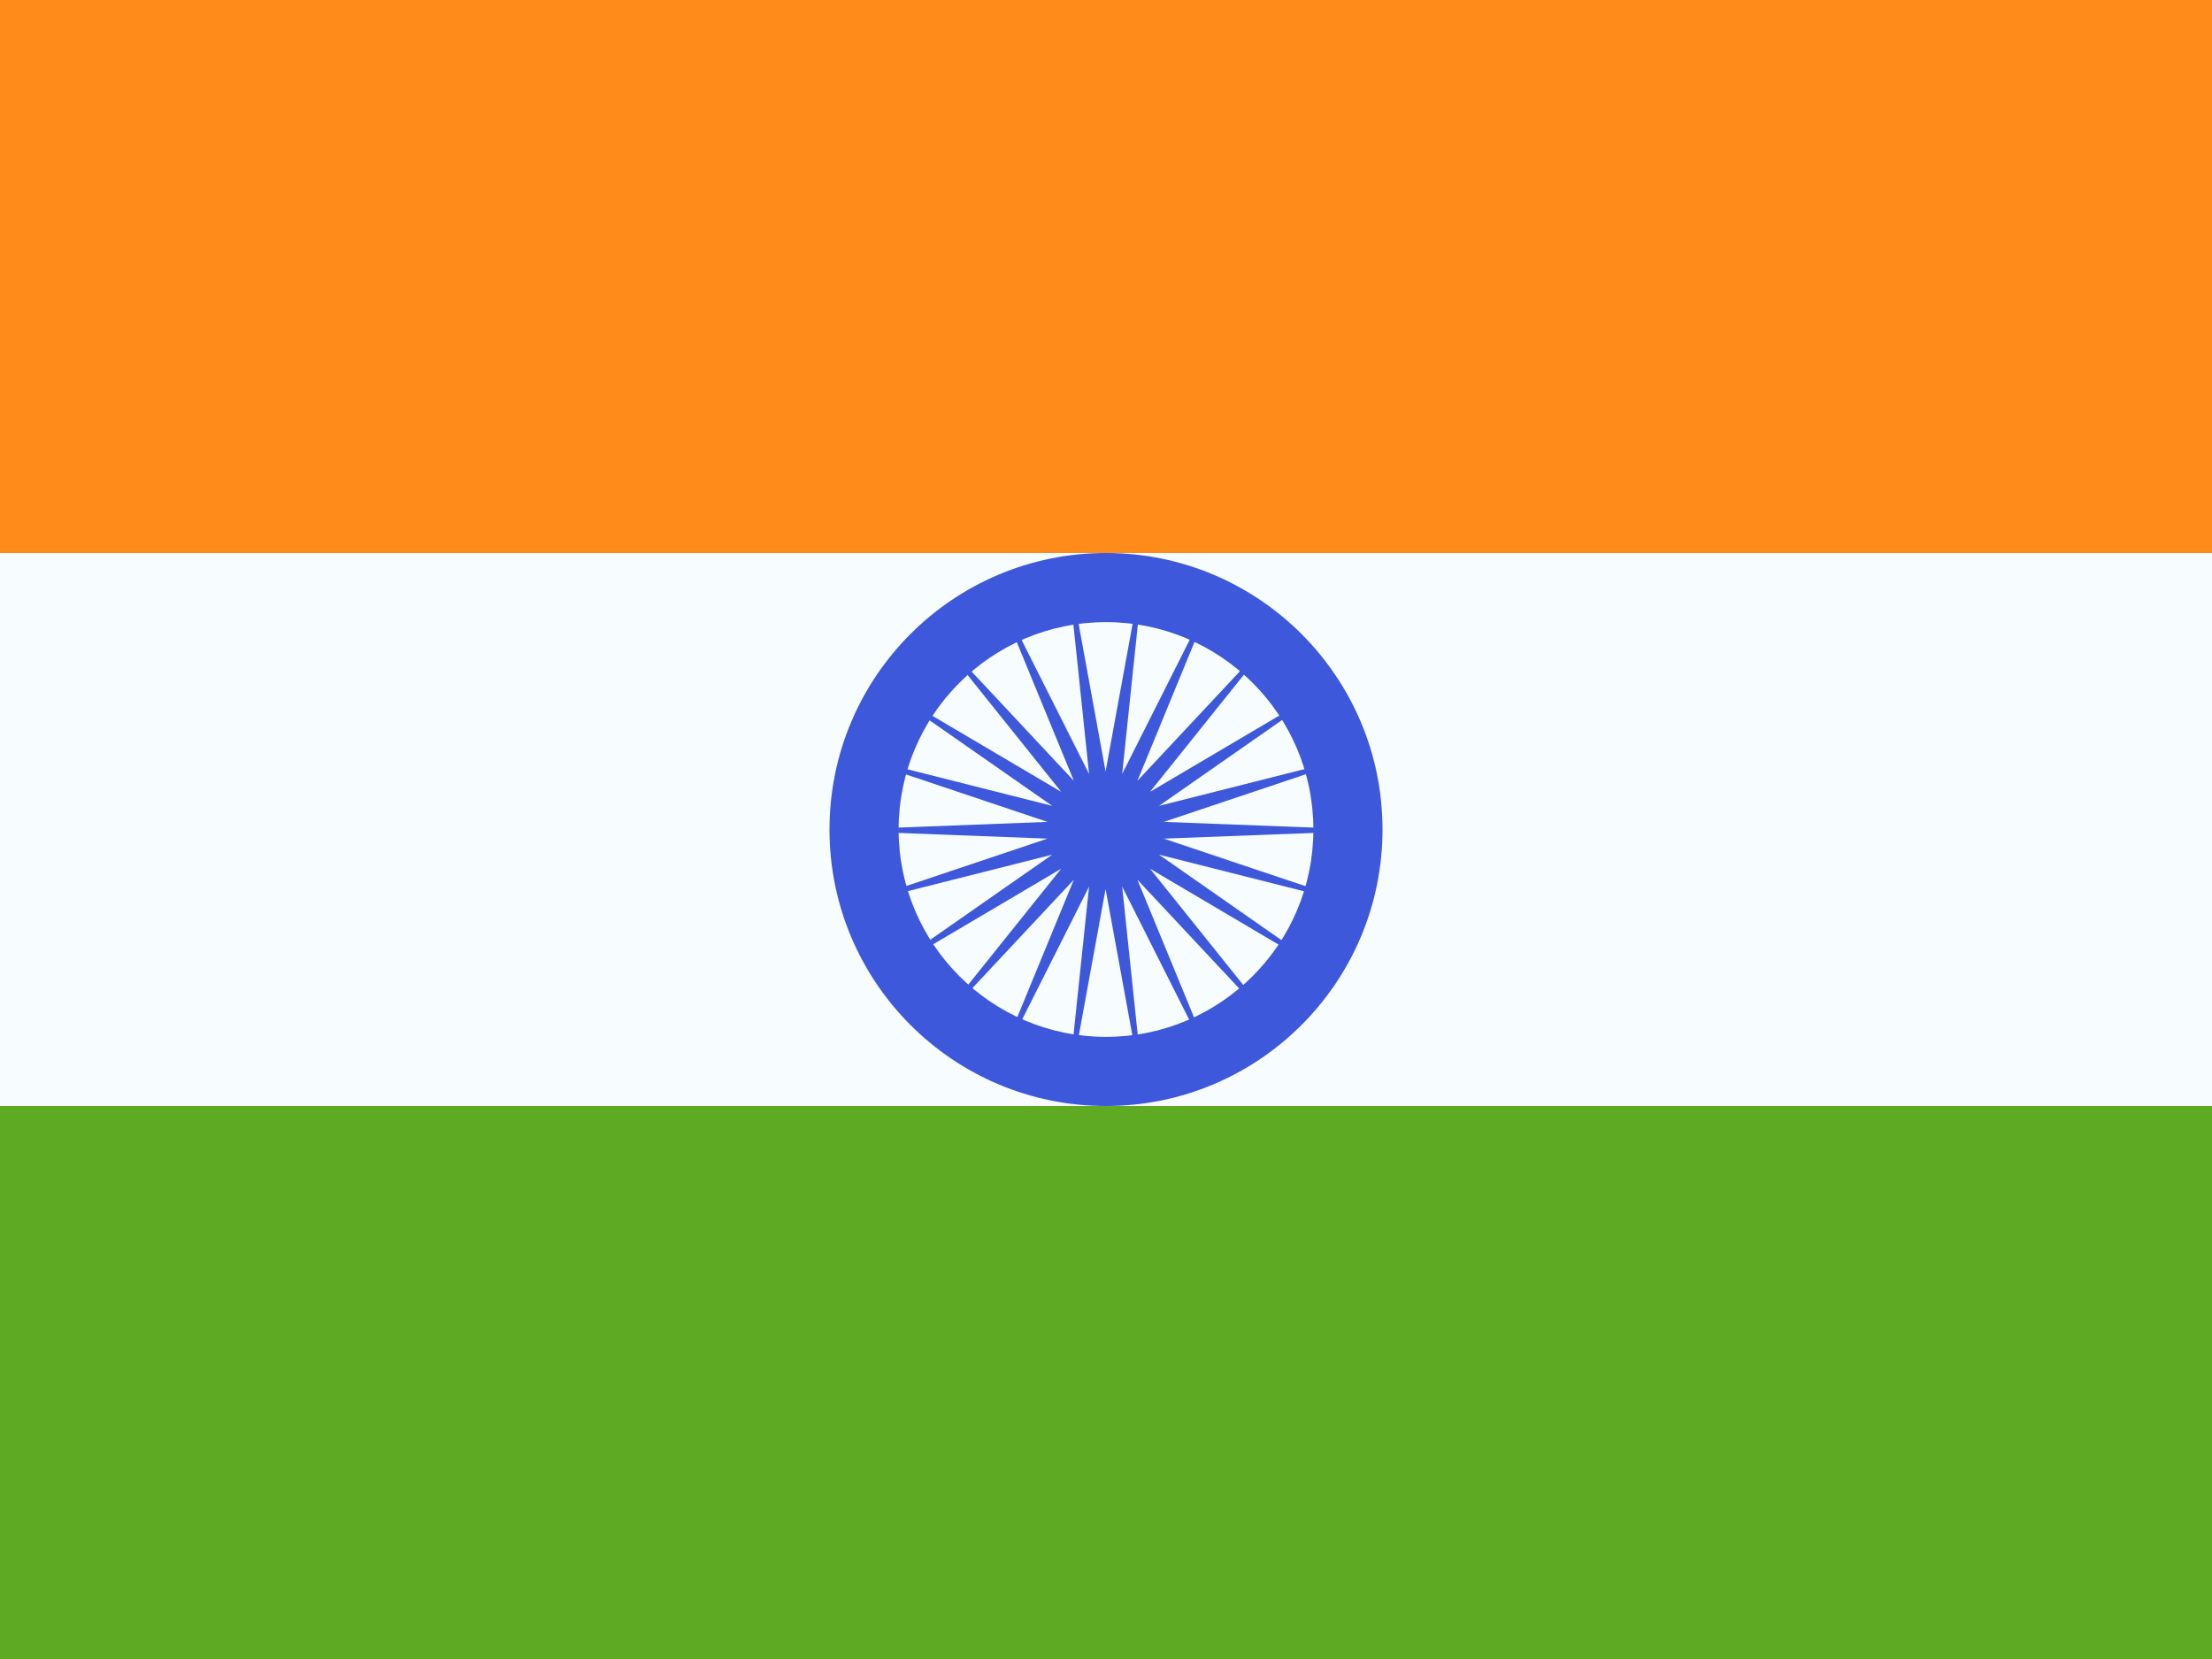
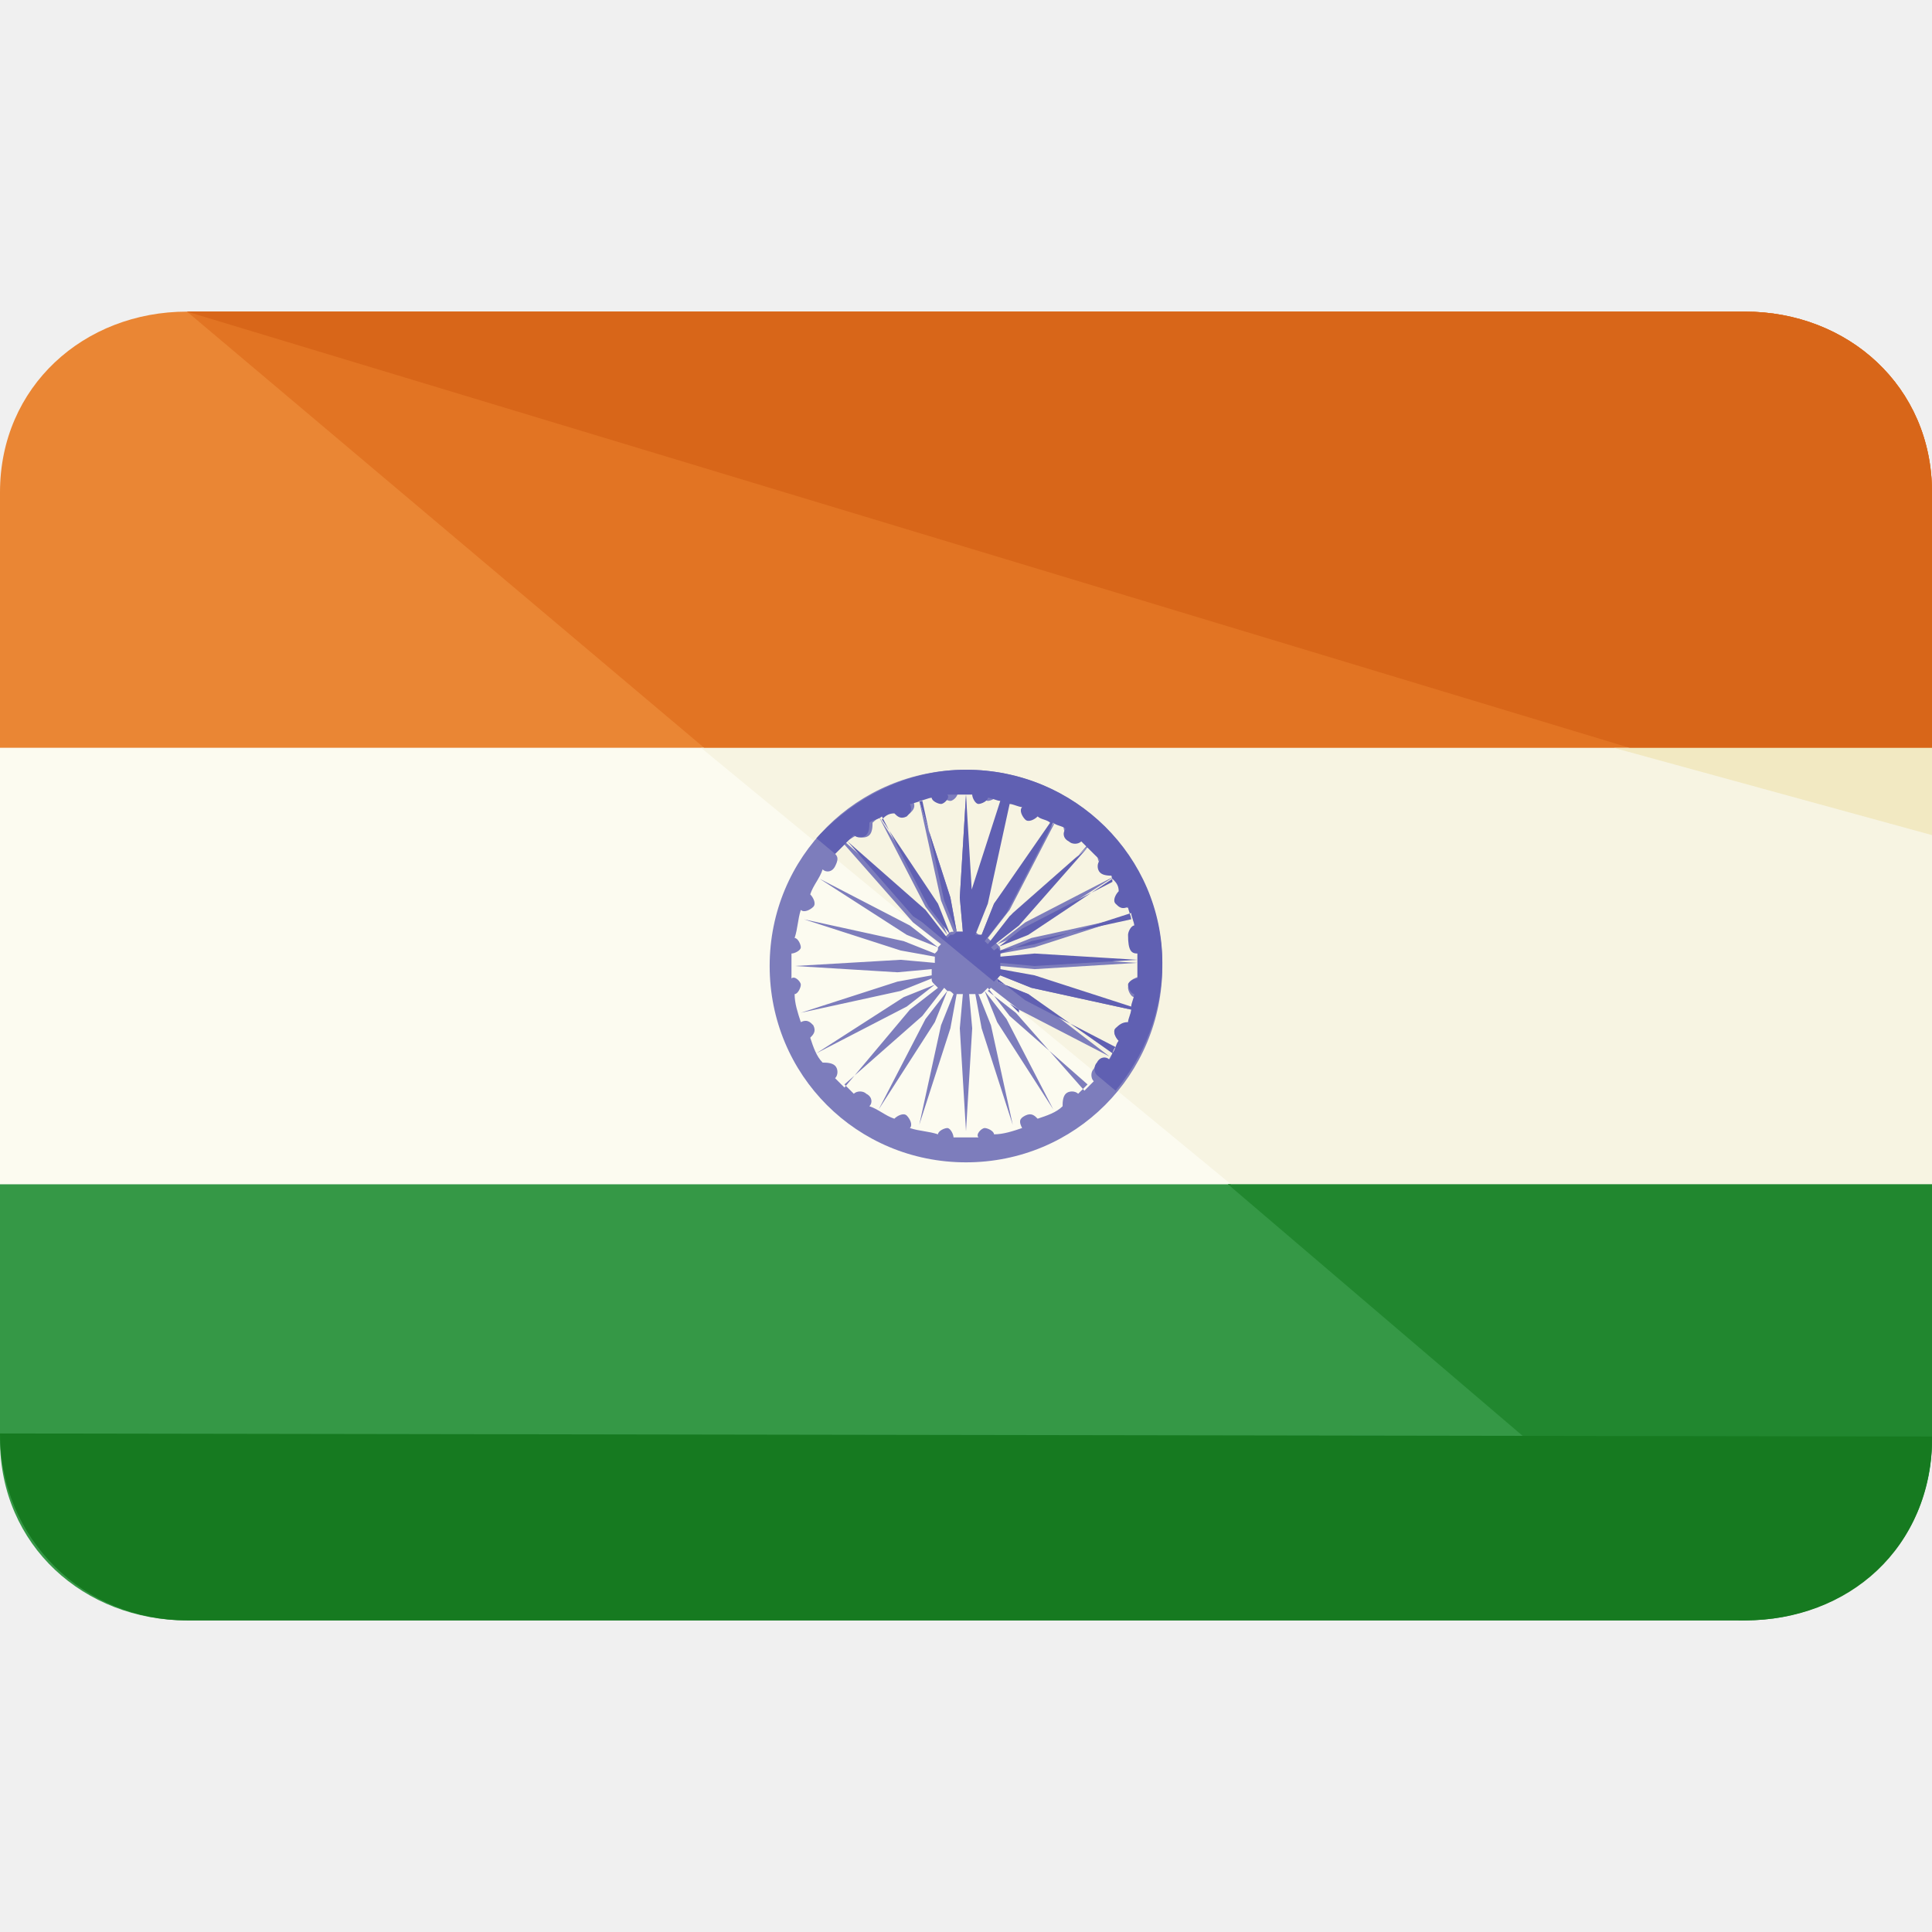
- <svg xmlns="http://www.w3.org/2000/svg" xmlns:xlink="http://www.w3.org/1999/xlink" width="32px" height="24px" viewBox="0 0 32 24" version="1.1">
+ <svg xmlns="http://www.w3.org/2000/svg" width="24" height="24" viewBox="0 0 24 24" fill="none">
+   <g clip-path="url(#clip0_321_1057)">
+     <path d="M0 14.71V17.884C0 19.2 1.045 20.129 2.323 20.129H21.677C22.955 20.129 24 19.2 24 17.884V14.71H0Z" fill="#359846" />
+     <path d="M21.677 3.871H2.323C1.045 3.871 0 4.8 0 6.116V9.29H24V6.116C24 4.8 22.955 3.871 21.677 3.871Z" fill="#EA8634" />
+     <path d="M24 9.291H0V14.71H24V9.291Z" fill="#FCFBF0" />
+     <path d="M21.6 20.129C22.877 20.129 24 19.2 24 17.884V14.71H15.252L21.6 20.129Z" fill="#21872F" />
+     <path d="M21.677 3.871H2.323L8.748 9.29H24V6.116C24 4.8 22.955 3.871 21.677 3.871Z" fill="#E27423" />
+     <path d="M15.29 14.71H24V9.291H8.71L15.29 14.71Z" fill="#F7F4E2" />
+     <path d="M21.677 3.871H2.323L20.245 9.29H24V6.116C24 4.8 22.955 3.871 21.677 3.871Z" fill="#D86619" />
+     <path d="M24 10.374V9.291H20.052L24 10.374Z" fill="#F2E9C2" />
+     <path d="M24 17.845C24 19.239 22.955 20.129 21.677 20.129H2.323C1.045 20.129 0 19.123 0 17.807" fill="#167A20" />
+     <path d="M12 9.562C10.645 9.562 9.561 10.645 9.561 12C9.561 13.355 10.645 14.439 12 14.439C13.355 14.439 14.439 13.355 14.439 12C14.439 10.645 13.355 9.562 12 9.562ZM14.013 12.271C14.013 12.31 14.052 12.387 14.09 12.387C14.052 12.504 14.052 12.62 14.013 12.736C13.974 12.697 13.897 12.736 13.858 12.774C13.819 12.813 13.858 12.891 13.897 12.929C13.858 13.045 13.781 13.123 13.742 13.239C13.703 13.2 13.626 13.2 13.587 13.278C13.548 13.316 13.548 13.394 13.587 13.432C13.548 13.471 13.51 13.51 13.471 13.549L12.619 12.581L12.271 12.31L12.31 12.271L12.658 12.542L13.781 13.123L12.774 12.349L12.387 12.194C12.387 12.155 12.387 12.155 12.426 12.116L12.813 12.271L14.052 12.542L12.852 12.155L12.426 12.078C12.426 12.039 12.426 12.039 12.426 12L12.852 12.039L14.129 11.961L12.852 11.884L12.426 11.923C12.426 11.884 12.426 11.884 12.426 11.845L12.852 11.768L14.052 11.381L12.813 11.652L12.426 11.807C12.426 11.768 12.426 11.768 12.387 11.729L12.774 11.574L13.858 10.878L12.736 11.458L12.387 11.729L12.348 11.691L12.697 11.42L13.548 10.452C13.587 10.491 13.626 10.529 13.665 10.568C13.626 10.607 13.626 10.684 13.665 10.723C13.703 10.761 13.781 10.761 13.819 10.761C13.897 10.839 13.935 10.955 13.974 11.071C13.935 11.11 13.897 11.149 13.935 11.226C13.974 11.265 14.013 11.303 14.09 11.265C14.129 11.381 14.168 11.497 14.168 11.613C14.129 11.613 14.09 11.691 14.09 11.729C14.09 11.768 14.168 11.845 14.206 11.807C14.206 11.845 14.206 11.923 14.206 11.961C14.206 12 14.206 12.078 14.206 12.116C14.052 12.155 14.013 12.194 14.013 12.271ZM10.645 10.374C10.684 10.413 10.761 10.413 10.8 10.374C10.839 10.336 10.839 10.258 10.839 10.22C10.916 10.142 11.032 10.104 11.148 10.065C11.187 10.104 11.226 10.142 11.303 10.104C11.342 10.065 11.381 10.026 11.342 9.949C11.458 9.91 11.574 9.871 11.69 9.871C11.69 9.91 11.768 9.949 11.806 9.949C11.845 9.949 11.923 9.871 11.884 9.832C11.923 9.832 12 9.832 12.039 9.832C12.077 9.832 12.155 9.832 12.194 9.832C12.194 9.871 12.232 9.949 12.271 9.949C12.31 9.949 12.387 9.91 12.387 9.871C12.503 9.91 12.619 9.91 12.736 9.949C12.697 9.987 12.736 10.065 12.774 10.104C12.813 10.142 12.89 10.104 12.929 10.065C13.045 10.104 13.123 10.181 13.239 10.22C13.2 10.258 13.2 10.336 13.277 10.374C13.316 10.413 13.393 10.413 13.432 10.374C13.471 10.413 13.51 10.452 13.548 10.491L12.581 11.342L12.31 11.691L12.271 11.652L12.542 11.303L13.123 10.181L12.348 11.226L12.194 11.613C12.155 11.613 12.155 11.613 12.116 11.574L12.271 11.187L12.542 9.949L12.155 11.149L12.077 11.574C12.039 11.574 12.039 11.574 12 11.574L12.039 11.149L12 9.871L11.923 11.149L11.961 11.574C11.923 11.574 11.923 11.574 11.884 11.574L11.806 11.149L11.419 9.949L11.69 11.187L11.845 11.574C11.806 11.574 11.806 11.574 11.768 11.613L11.613 11.226L10.916 10.142L11.497 11.265L11.768 11.613L11.729 11.652L11.458 11.303L10.49 10.452C10.529 10.452 10.568 10.413 10.645 10.374ZM10.49 13.51C10.452 13.471 10.413 13.432 10.374 13.394C10.413 13.355 10.413 13.278 10.374 13.239C10.335 13.2 10.258 13.2 10.219 13.2C10.142 13.123 10.103 13.007 10.065 12.891C10.103 12.852 10.142 12.813 10.103 12.736C10.065 12.697 10.026 12.658 9.948 12.697C9.91 12.581 9.871 12.465 9.871 12.349C9.91 12.349 9.948 12.271 9.948 12.232C9.948 12.194 9.871 12.116 9.832 12.155C9.832 12.116 9.832 12.039 9.832 12C9.832 11.961 9.832 11.884 9.832 11.845C9.871 11.845 9.948 11.807 9.948 11.768C9.948 11.729 9.91 11.652 9.871 11.652C9.91 11.536 9.91 11.42 9.948 11.303C9.987 11.342 10.065 11.303 10.103 11.265C10.142 11.226 10.103 11.149 10.065 11.11C10.103 10.994 10.181 10.916 10.219 10.8C10.258 10.839 10.335 10.839 10.374 10.761C10.413 10.684 10.413 10.645 10.374 10.607C10.413 10.568 10.452 10.529 10.49 10.491L11.342 11.458L11.69 11.729L11.652 11.768L11.303 11.497L10.181 10.916L11.264 11.613L11.652 11.768C11.652 11.807 11.652 11.807 11.613 11.845L11.226 11.691L9.987 11.42L11.187 11.807L11.613 11.884C11.613 11.923 11.613 11.923 11.613 11.961L11.187 11.923L9.871 12L11.148 12.078L11.574 12.039C11.574 12.078 11.574 12.078 11.574 12.116L11.148 12.194L9.948 12.581L11.187 12.31L11.574 12.155C11.574 12.194 11.574 12.194 11.613 12.232L11.226 12.387L10.142 13.084L11.264 12.504L11.613 12.232L11.652 12.271L11.303 12.542L10.49 13.51ZM11.845 14.129C11.845 14.091 11.806 14.013 11.768 14.013C11.729 14.013 11.652 14.052 11.652 14.091C11.536 14.052 11.419 14.052 11.303 14.013C11.342 13.974 11.303 13.897 11.264 13.858C11.226 13.82 11.148 13.858 11.11 13.897C10.993 13.858 10.916 13.781 10.8 13.742C10.839 13.704 10.839 13.626 10.761 13.587C10.723 13.549 10.645 13.549 10.606 13.587C10.568 13.549 10.529 13.51 10.49 13.471L11.458 12.62L11.729 12.271L11.768 12.31L11.497 12.658L10.916 13.781L11.613 12.697L11.768 12.31C11.806 12.31 11.806 12.31 11.845 12.349L11.69 12.736L11.419 13.974L11.806 12.774L11.884 12.349C11.923 12.349 11.923 12.349 11.961 12.349L11.923 12.774L12 14.052L12.077 12.774L12.039 12.349C12.077 12.349 12.077 12.349 12.116 12.349L12.194 12.774L12.581 13.974L12.31 12.736L12.155 12.349C12.194 12.349 12.194 12.349 12.232 12.31L12.387 12.697L13.084 13.781L12.503 12.658L12.232 12.31L12.271 12.271L12.542 12.62L13.51 13.471C13.471 13.51 13.432 13.549 13.393 13.587C13.355 13.549 13.277 13.549 13.239 13.587C13.2 13.626 13.2 13.704 13.2 13.742C13.123 13.82 13.006 13.858 12.89 13.897C12.852 13.858 12.813 13.82 12.736 13.858C12.658 13.897 12.658 13.936 12.697 14.013C12.581 14.052 12.464 14.091 12.348 14.091C12.348 14.052 12.271 14.013 12.232 14.013C12.194 14.013 12.116 14.091 12.155 14.129C12.116 14.129 12.039 14.129 12 14.129C11.961 14.129 11.884 14.129 11.845 14.129Z" fill="#7D7DBC" />
+     <path d="M12.542 12.465L12.658 12.581V12.542L12.542 12.465Z" fill="#6060B2" />
+     <path d="M12 9.562C11.264 9.562 10.607 9.91 10.142 10.413L10.374 10.607C10.413 10.568 10.452 10.529 10.49 10.491C10.529 10.452 10.568 10.413 10.607 10.374C10.645 10.413 10.723 10.413 10.761 10.374C10.8 10.336 10.8 10.258 10.8 10.22C10.839 10.181 10.916 10.181 10.955 10.142L11.536 11.265L11.806 11.613L11.768 11.652L11.497 11.303L10.529 10.452L11.342 11.381L11.458 11.458L11.69 11.652L12.348 12.194L12.387 12.155L12.736 12.426L13.858 13.007C13.819 13.045 13.819 13.123 13.781 13.162C13.742 13.123 13.665 13.123 13.626 13.2C13.587 13.239 13.587 13.316 13.626 13.355L13.858 13.549C14.207 13.123 14.439 12.581 14.439 11.961C14.439 10.645 13.355 9.562 12 9.562ZM11.806 11.613L11.652 11.226L10.955 10.181C10.993 10.142 11.032 10.104 11.11 10.104C11.148 10.142 11.187 10.181 11.264 10.142C11.303 10.104 11.342 10.065 11.303 9.987C11.342 9.987 11.419 9.949 11.458 9.949L11.729 11.187L11.884 11.574C11.845 11.613 11.845 11.613 11.806 11.613ZM12.039 11.574L12.077 11.149L12 9.871L11.923 11.149L11.961 11.574C11.923 11.574 11.923 11.574 11.884 11.574L11.806 11.149L11.419 9.949C11.458 9.949 11.536 9.91 11.574 9.91C11.574 9.949 11.652 9.987 11.69 9.987C11.729 9.987 11.806 9.91 11.768 9.871C11.806 9.871 11.884 9.871 11.923 9.871C11.961 9.871 12.039 9.871 12.077 9.871C12.077 9.91 12.116 9.987 12.155 9.987C12.194 9.987 12.271 9.949 12.271 9.91C12.31 9.91 12.387 9.949 12.426 9.949L12.039 11.149L11.961 11.574C12.077 11.574 12.039 11.574 12.039 11.574ZM12.116 11.613L12.271 11.226L12.542 9.987C12.581 9.987 12.658 10.026 12.697 10.026C12.658 10.065 12.697 10.142 12.736 10.181C12.774 10.22 12.852 10.181 12.89 10.142C12.929 10.181 13.007 10.181 13.045 10.22L12.348 11.226L12.194 11.613C12.155 11.613 12.155 11.613 12.116 11.613ZM13.858 12.774C13.819 12.813 13.858 12.891 13.897 12.929C13.858 12.968 13.858 13.045 13.819 13.084L12.774 12.349L12.387 12.194C12.387 12.155 12.387 12.155 12.426 12.116L12.813 12.271L14.052 12.542C14.052 12.581 14.013 12.658 14.013 12.697C13.935 12.697 13.897 12.736 13.858 12.774ZM14.129 11.845C14.129 11.884 14.129 11.961 14.129 12C14.129 12.039 14.129 12.116 14.129 12.155C14.09 12.155 14.013 12.194 14.013 12.232C14.013 12.271 14.052 12.349 14.09 12.349C14.09 12.387 14.052 12.465 14.052 12.504L12.852 12.116L12.426 12.039C12.426 12 12.426 12 12.426 11.961L12.852 12L14.129 11.923L12.852 11.845L12.426 11.884C12.426 11.845 12.426 11.845 12.426 11.807L12.852 11.729L14.052 11.342C14.052 11.381 14.09 11.458 14.09 11.497C14.052 11.497 14.013 11.574 14.013 11.613C14.013 11.807 14.052 11.845 14.129 11.845ZM13.858 11.226C13.897 11.265 13.935 11.303 14.013 11.265C14.013 11.303 14.052 11.381 14.052 11.42L12.813 11.691L12.426 11.845C12.426 11.807 12.426 11.807 12.387 11.768L12.774 11.613L13.819 10.916C13.858 10.955 13.897 10.994 13.897 11.071C13.858 11.11 13.819 11.187 13.858 11.226ZM13.819 10.955L12.697 11.536L12.348 11.807L12.31 11.768L12.658 11.497L13.51 10.529L12.542 11.381L12.271 11.729L12.232 11.691L12.503 11.342L13.084 10.22C13.123 10.258 13.2 10.258 13.239 10.297C13.2 10.336 13.2 10.413 13.277 10.452C13.316 10.491 13.394 10.491 13.432 10.452C13.471 10.491 13.51 10.529 13.548 10.568C13.587 10.607 13.626 10.645 13.665 10.684C13.626 10.723 13.626 10.8 13.665 10.839C13.703 10.878 13.781 10.878 13.819 10.878C13.781 10.839 13.819 10.878 13.819 10.955Z" fill="#6060B2" />
+   </g>
  <defs>
-     <rect id="path-1" x="0" y="0" width="32" height="24" />
-     <rect id="path-3" x="0" y="0" width="32" height="24" />
+     <clipPath id="clip0_321_1057">
+       <rect width="24" height="24" fill="white" />
+     </clipPath>
  </defs>
-   <g id="Symbols" stroke="none" stroke-width="1" fill="none" fill-rule="evenodd">
-     <g id="flag">
-       <mask id="mask-2" fill="white">
-         <use xlink:href="#path-1" />
-       </mask>
-       <g id="mask" />
-       <g id="contents" mask="url(#mask-2)">
-         <mask id="mask-4" fill="white">
-           <use xlink:href="#path-3" />
-         </mask>
-         <use id="background" fill="#F7FCFF" xlink:href="#path-3" />
-         <rect id="top" fill="#FF8C1A" mask="url(#mask-4)" x="0" y="0" width="32" height="8" />
-         <rect id="bottom" fill="#5EAA22" mask="url(#mask-4)" x="0" y="16" width="32" height="8" />
-         <g id="mark" mask="url(#mask-4)" fill="#3D58DB">
-           <g transform="translate(12, 8)">
-             <path d="M4,7 C5.657,7 7,5.657 7,4 C7,2.343 5.657,1 4,1 C2.343,1 1,2.343 1,4 C1,5.657 2.343,7 4,7 Z M4,8 C1.791,8 0,6.209 0,4 C0,1.791 1.791,0 4,0 C6.209,0 8,1.791 8,4 C8,6.209 6.209,8 4,8 Z" id="Oval-23" fill-rule="nonzero" />
-             <polygon id="Star-12" fill-rule="evenodd" points="3.994 4.861 3.424 7.981 3.755 4.826 2.328 7.66 3.535 4.726 1.368 7.042 3.352 4.567 0.62 6.18 3.222 4.364 0.146 5.141 3.153 4.132 -0.017 4.011 3.153 3.89 0.146 2.881 3.222 3.658 0.62 1.843 3.352 3.455 1.368 0.98 3.535 3.296 2.328 0.362 3.755 3.196 3.424 0.041 3.994 3.161 4.565 0.041 4.234 3.196 5.661 0.362 4.454 3.296 6.621 0.98 4.637 3.455 7.369 1.843 4.767 3.658 7.843 2.881 4.836 3.89 8.006 4.011 4.836 4.132 7.843 5.141 4.767 4.364 7.369 6.18 4.637 4.567 6.621 7.042 4.454 4.726 5.661 7.66 4.234 4.826 4.565 7.981" />
-           </g>
-         </g>
-       </g>
-     </g>
-   </g>
</svg>
